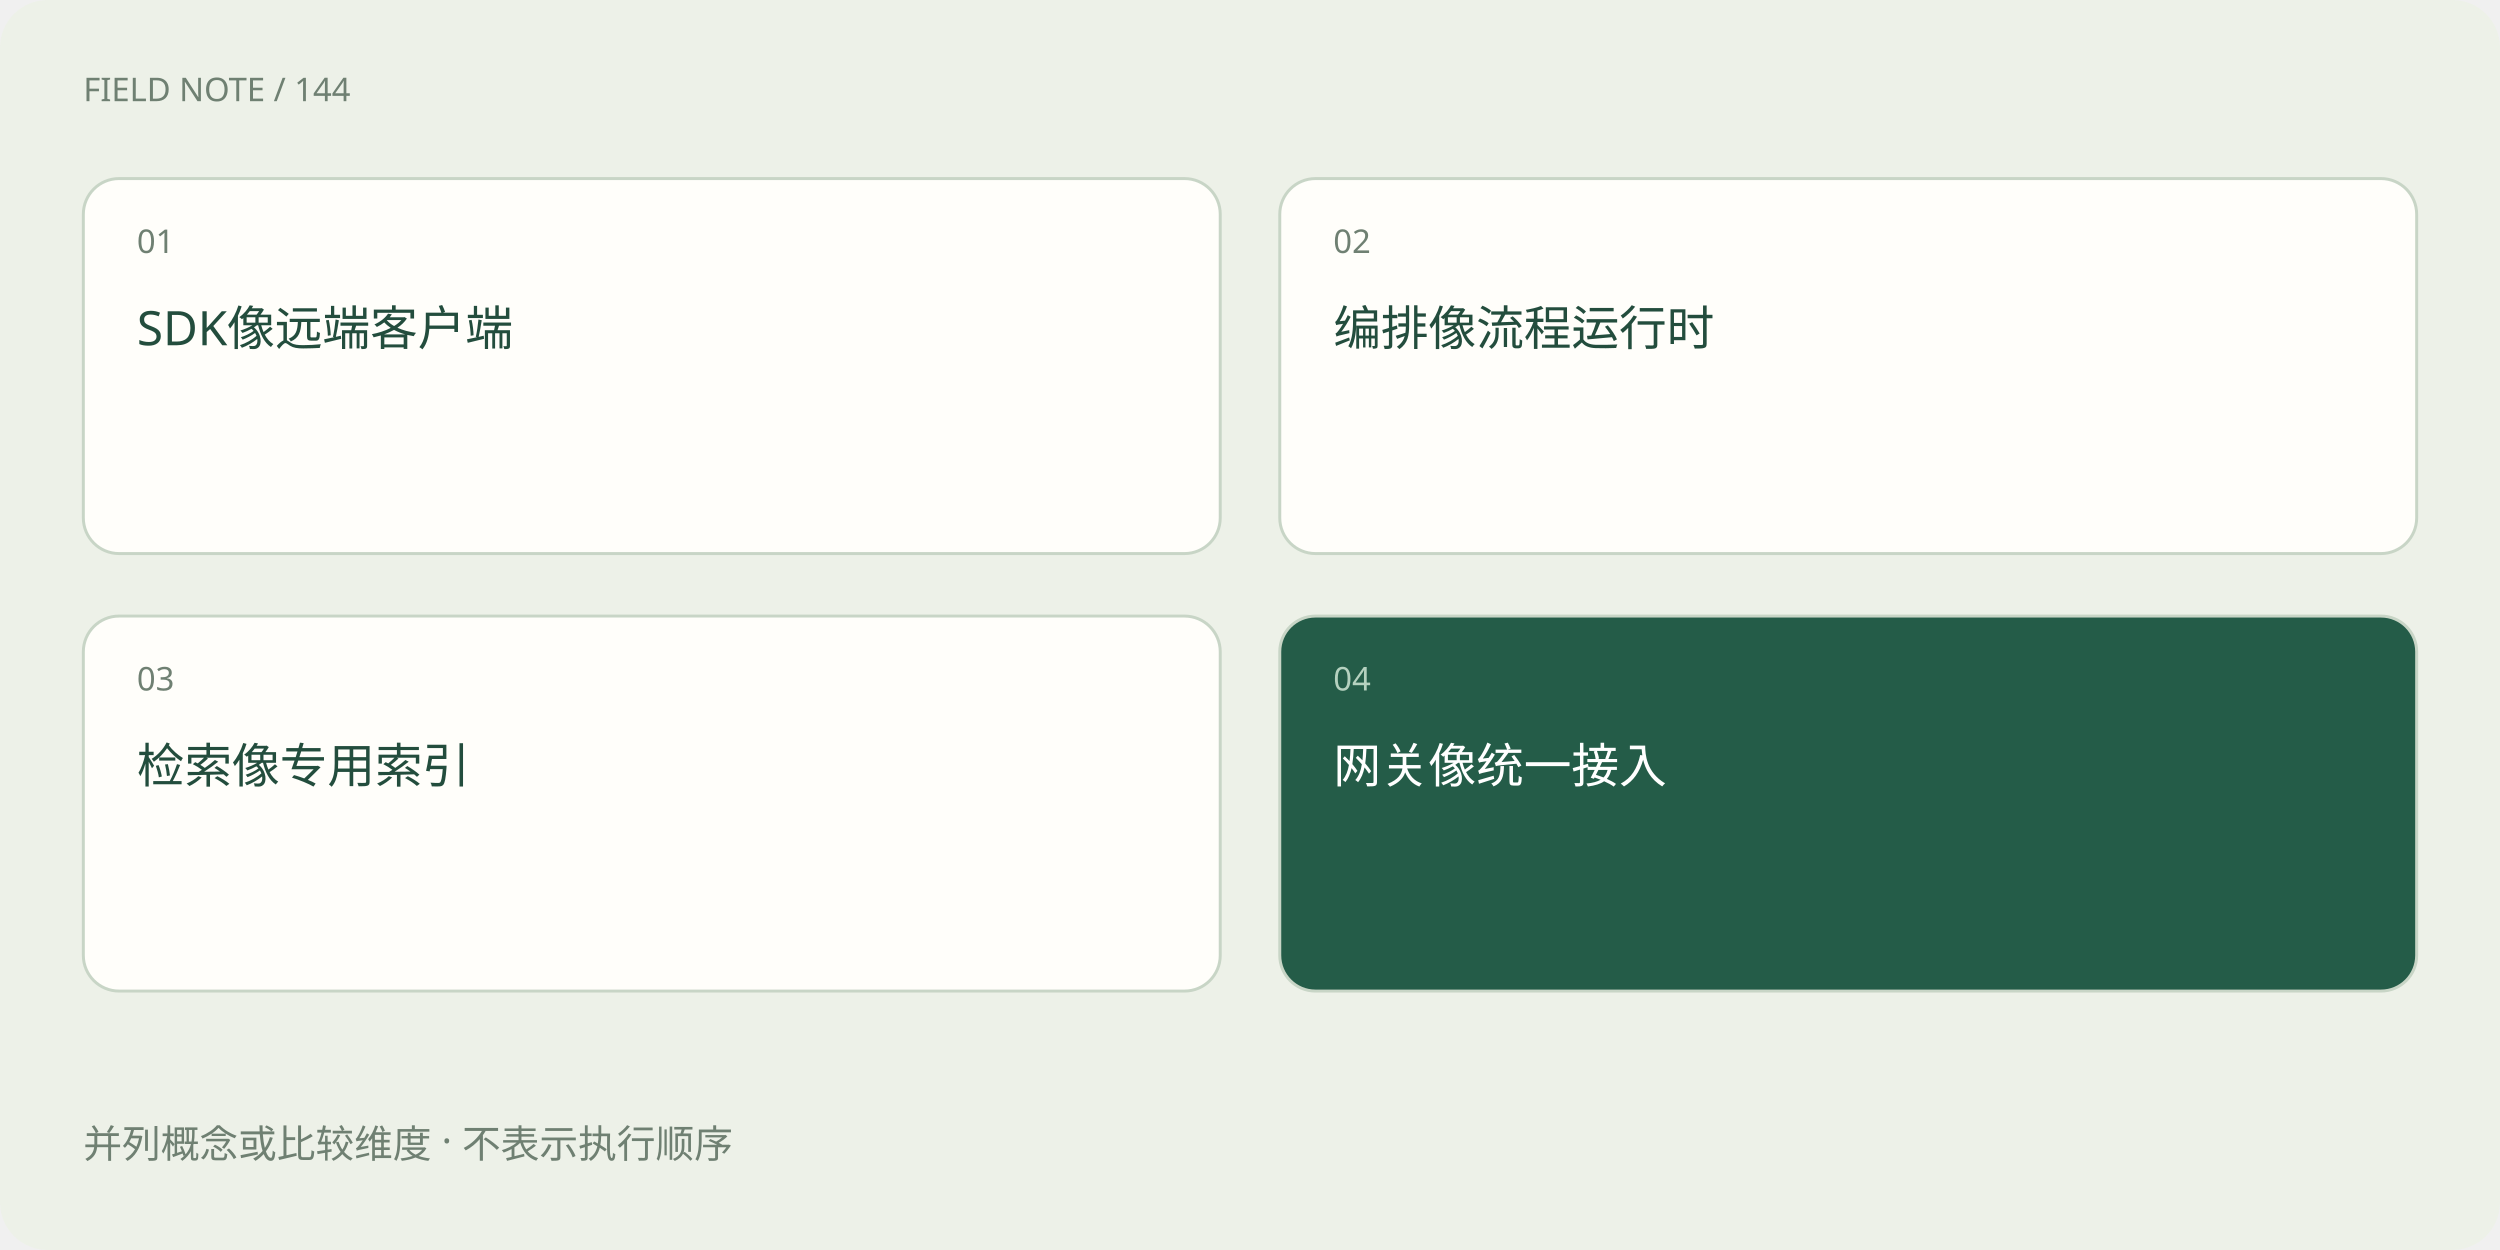
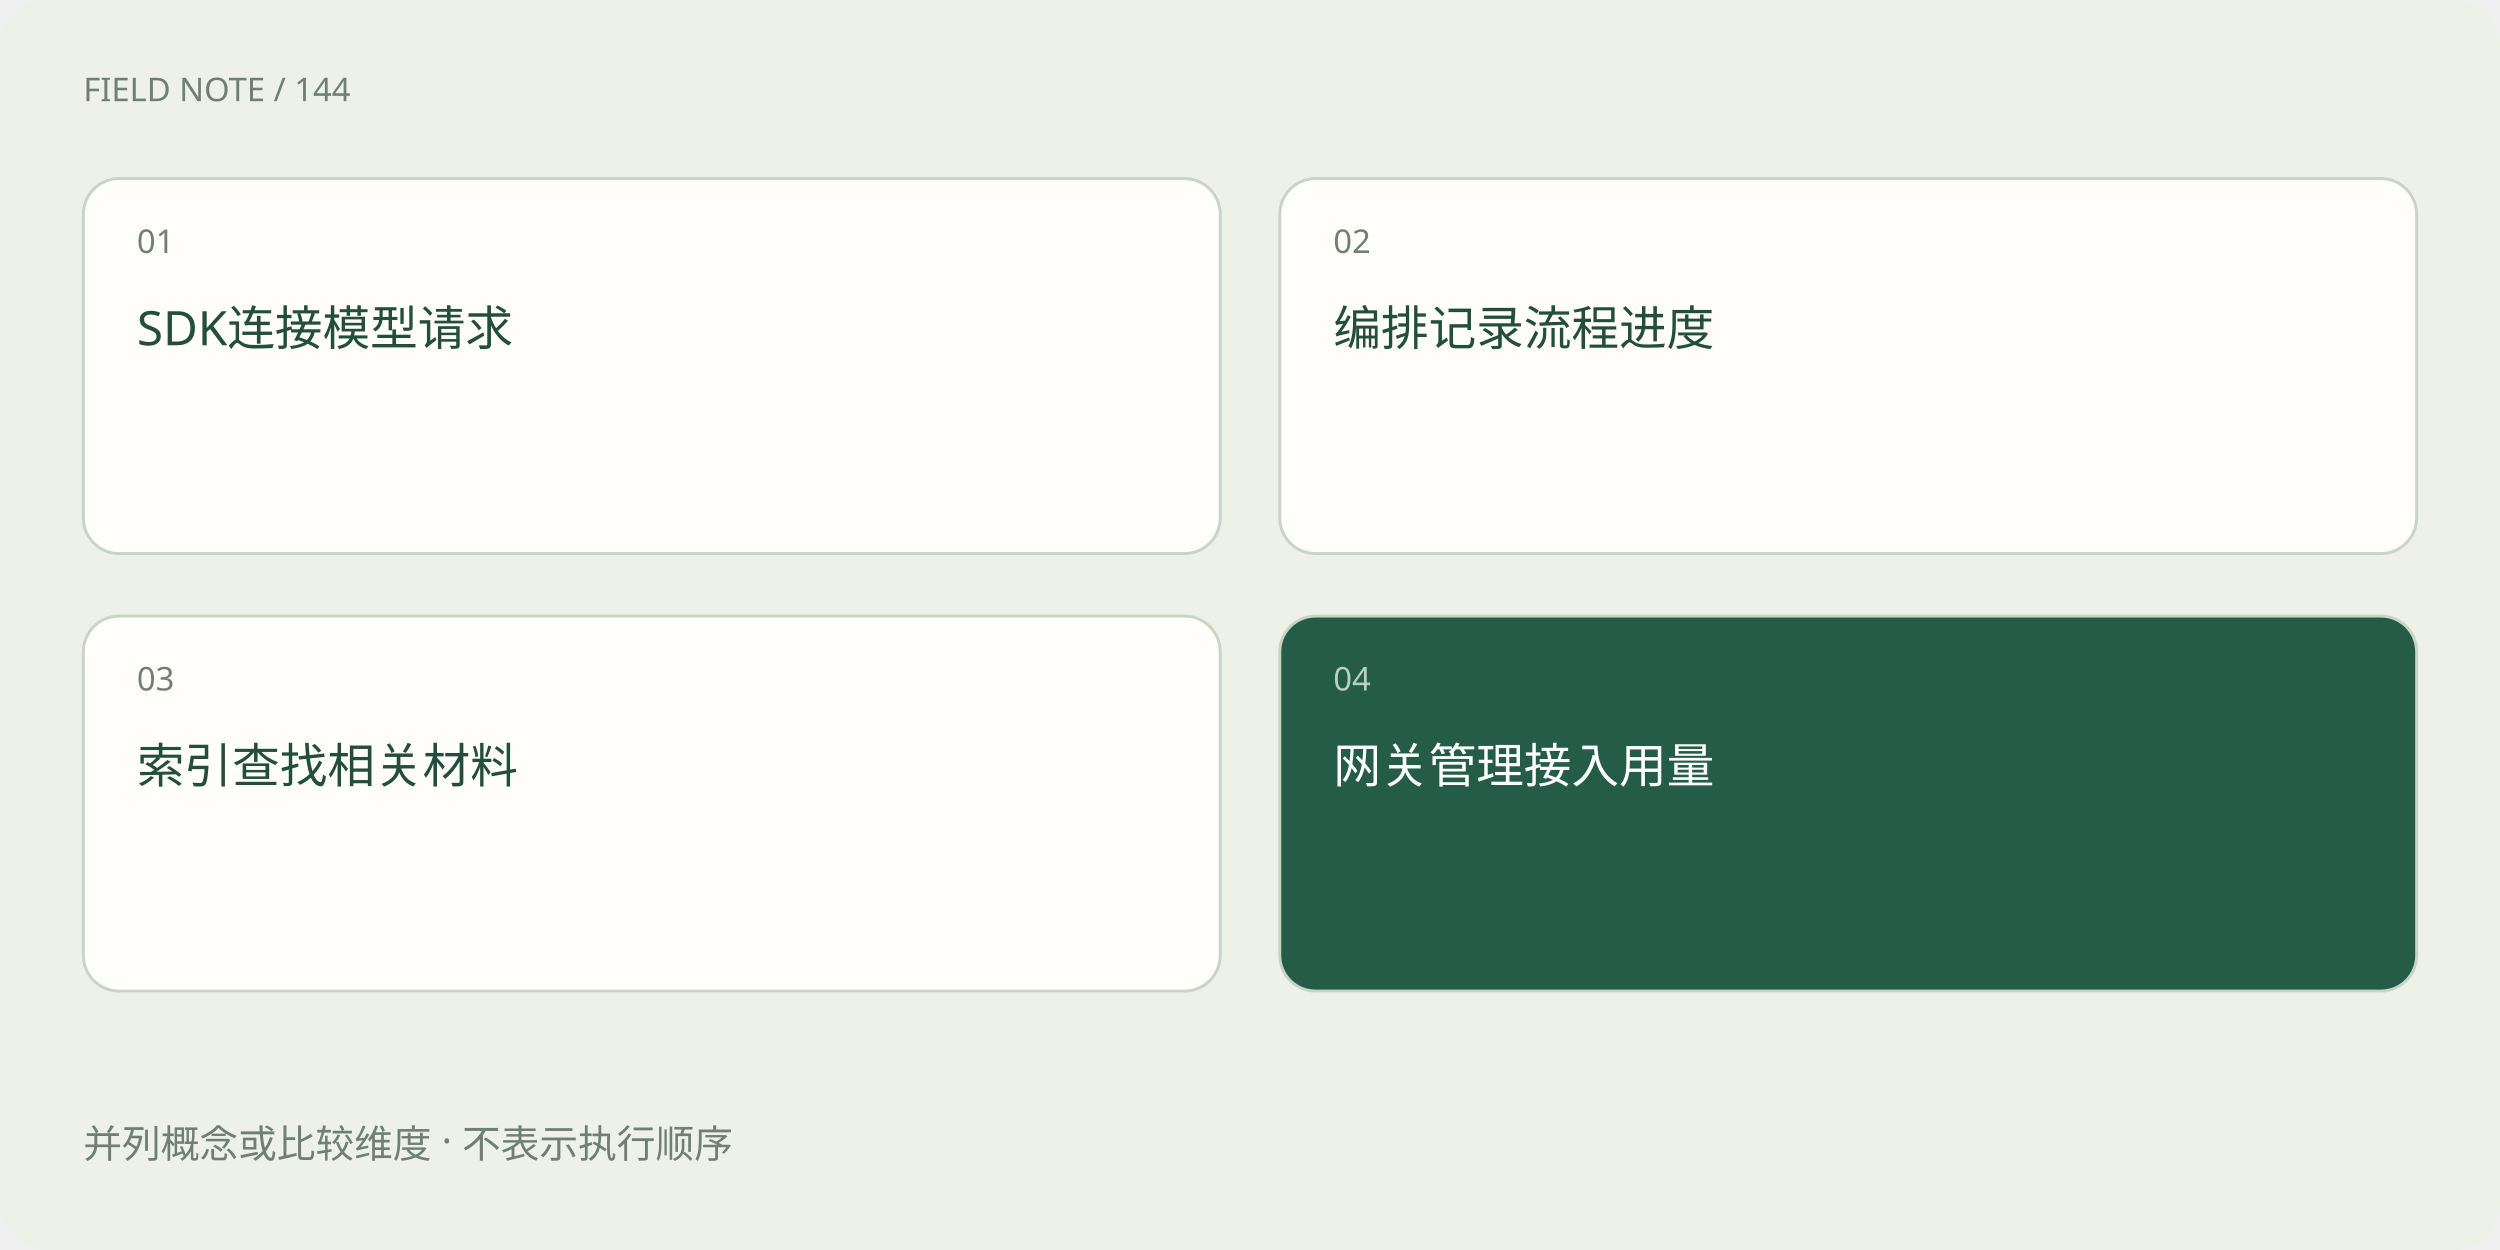
<svg xmlns="http://www.w3.org/2000/svg" viewBox="0 0 840 420" role="img" aria-labelledby="title desc">
  <defs>
    <marker id="arrow" viewBox="0 0 10 10" refX="8" refY="5" markerWidth="7" markerHeight="7" orient="auto">
      <path d="M0 0L10 5L0 10" fill="none" stroke="#718772" stroke-width="1.5" />
    </marker>
  </defs>
  <rect width="840" height="420" rx="16" fill="#edf1e8" />
  <g font-family="PingFang SC,Microsoft YaHei,sans-serif">
    <text x="28" y="34" text-anchor="start" fill="#6f8072" font-size="11">FIELD NOTE / 144</text>
    <rect x="28" y="60" width="382" height="126" rx="12" fill="#fffefa" stroke="#c8d5c6" />
    <text x="46" y="85" text-anchor="start" fill="#6f8072" font-size="11">01</text>
-     <text x="46" y="116" text-anchor="start" fill="#234d3d" font-size="16">SDK像远端客户端</text>
+     <text x="46" y="116" text-anchor="start" fill="#234d3d" font-size="16">SDK连接模型请求</text>
    <rect x="430" y="60" width="382" height="126" rx="12" fill="#fffefa" stroke="#c8d5c6" />
    <text x="448" y="85" text-anchor="start" fill="#6f8072" font-size="11">02</text>
-     <text x="448" y="116" text-anchor="start" fill="#234d3d" font-size="16">编排像流程运行时</text>
+     <text x="448" y="116" text-anchor="start" fill="#234d3d" font-size="16">编排记录流程进度</text>
    <rect x="28" y="207" width="382" height="126" rx="12" fill="#fffefa" stroke="#c8d5c6" />
    <text x="46" y="232" text-anchor="start" fill="#6f8072" font-size="11">03</text>
-     <text x="46" y="263" text-anchor="start" fill="#234d3d" font-size="16">检索像专用索引</text>
+     <text x="46" y="263" text-anchor="start" fill="#234d3d" font-size="16">索引查找相关材料</text>
    <rect x="430" y="207" width="382" height="126" rx="12" fill="#245c48" stroke="#c8d5c6" />
    <text x="448" y="232" text-anchor="start" fill="#b5d1bf" font-size="11">04</text>
-     <text x="448" y="263" text-anchor="start" fill="#fff" font-size="16">网关像统一接入</text>
+     <text x="448" y="263" text-anchor="start" fill="#fff" font-size="16">网关管理接入用量</text>
    <text x="28" y="389" text-anchor="start" fill="#6f8072" font-size="13">并列概念或比较维度 · 不表示执行顺序</text>
  </g>
</svg>
